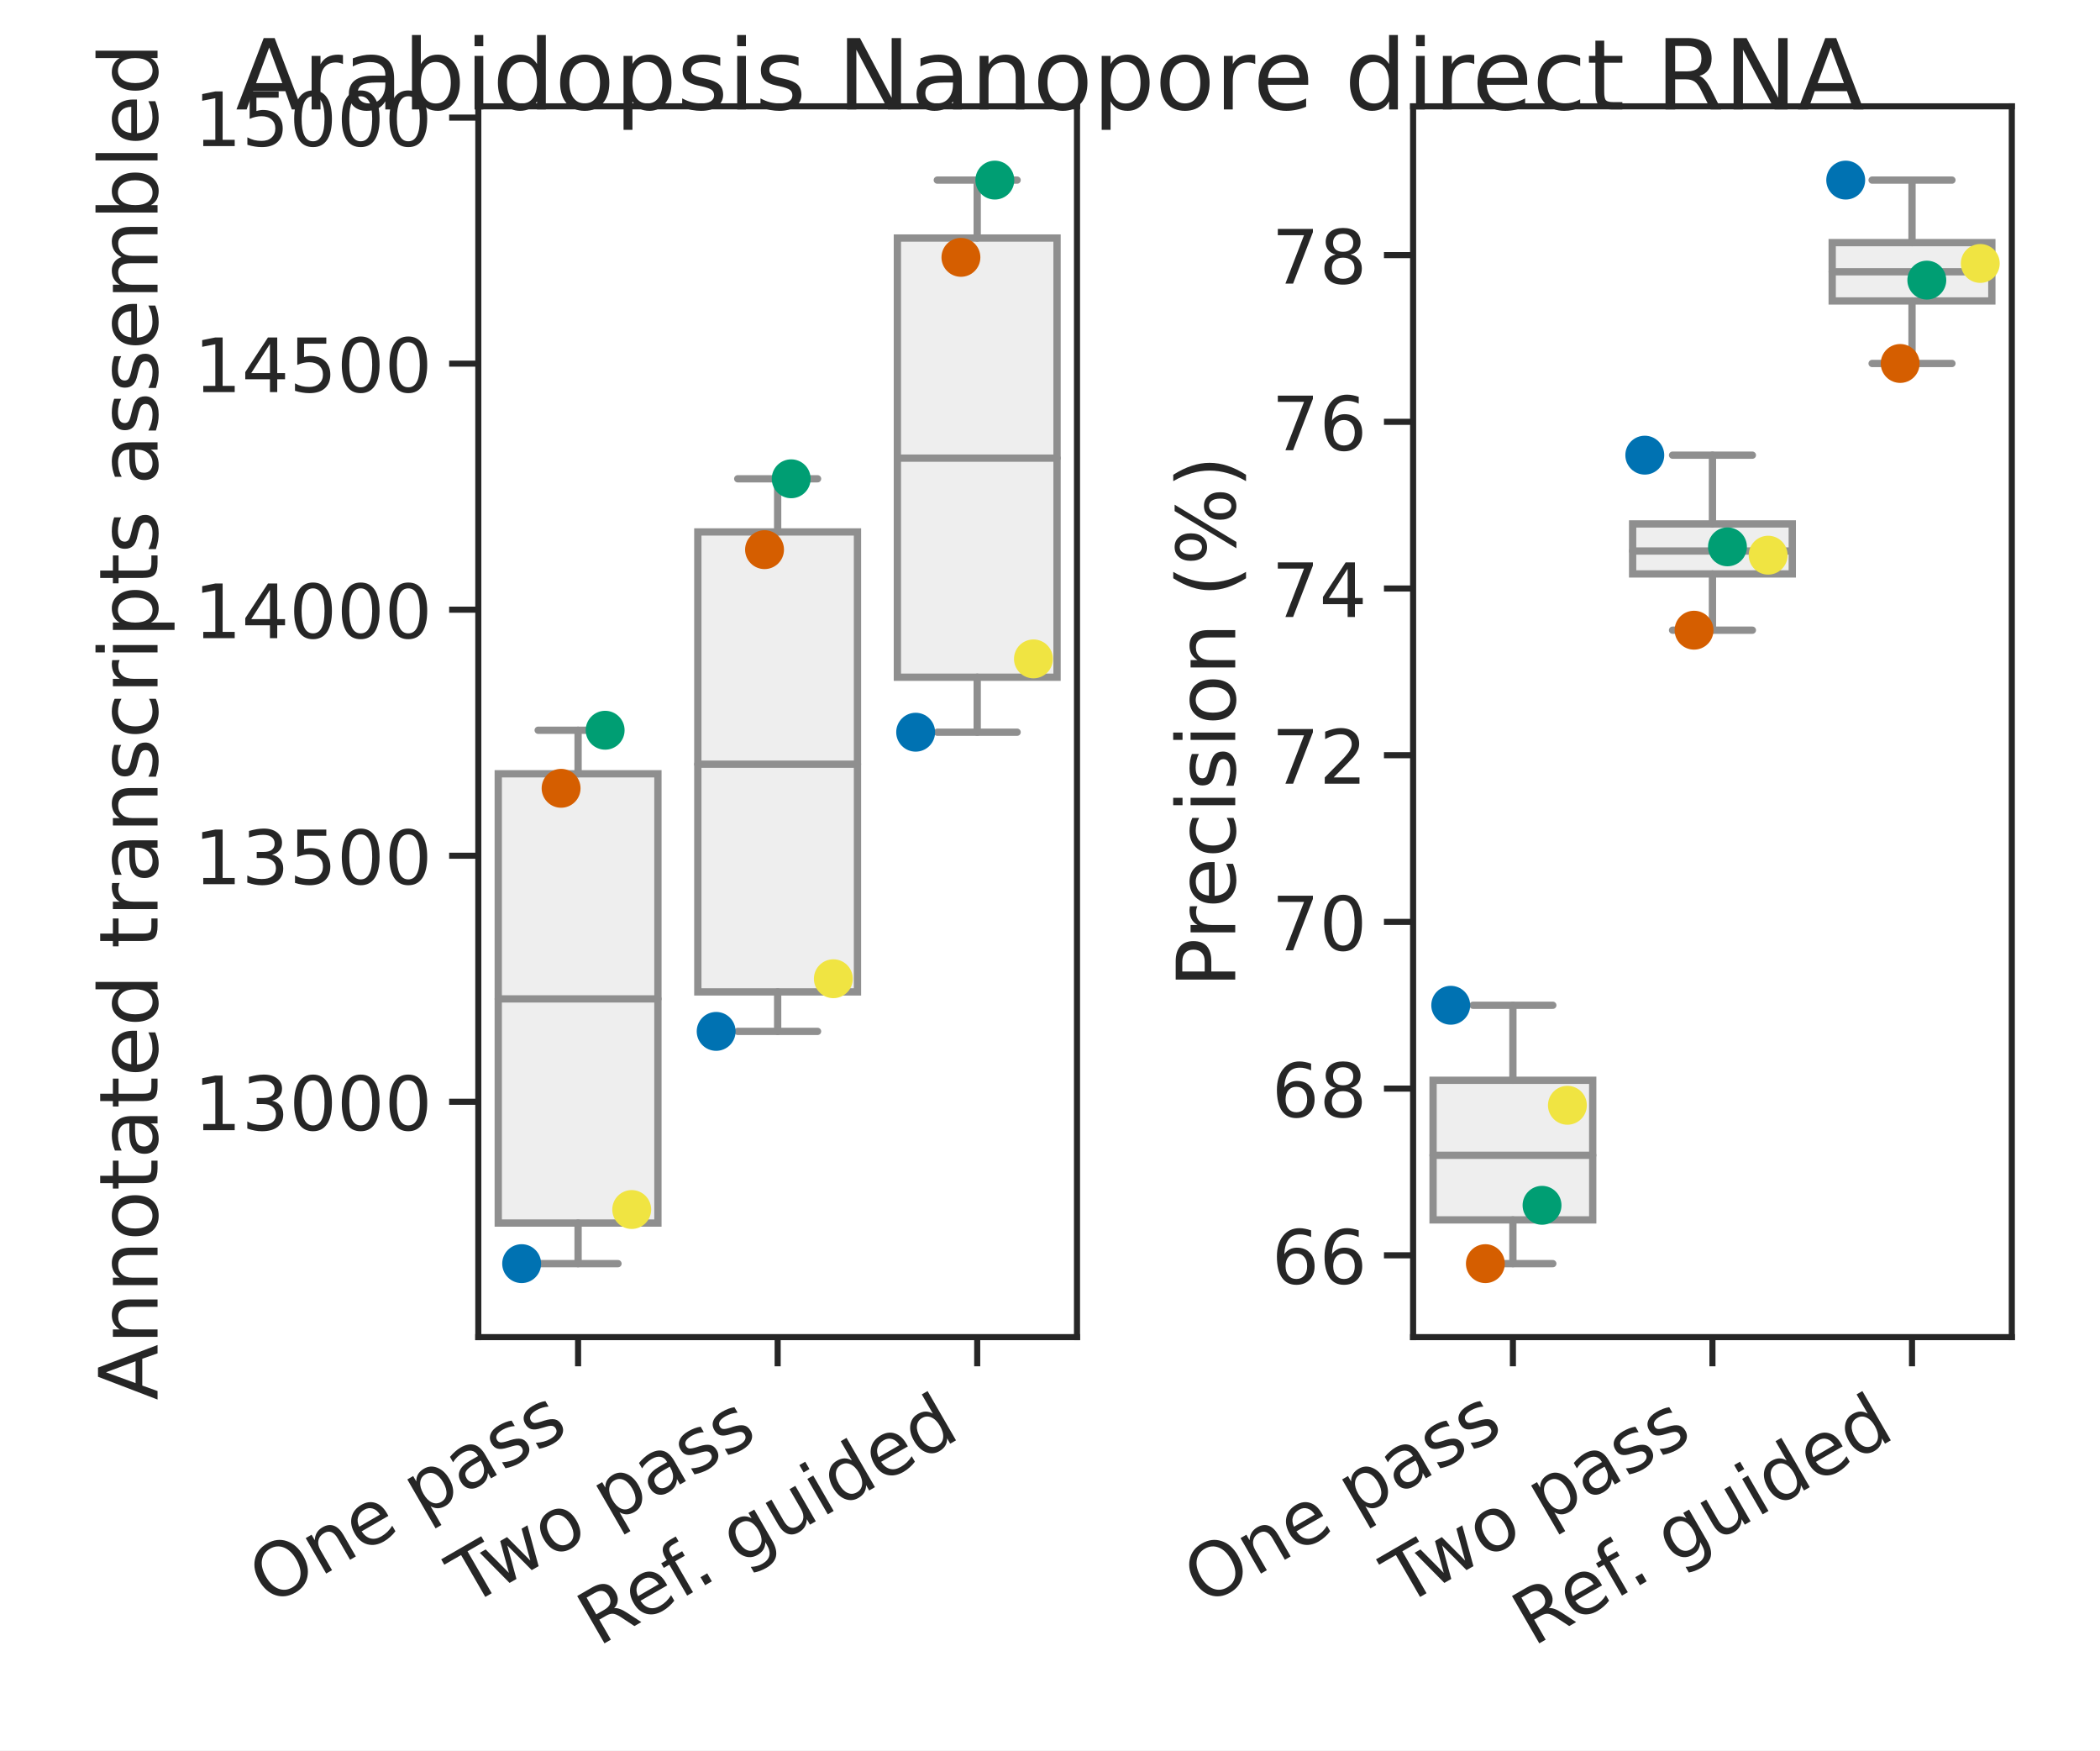
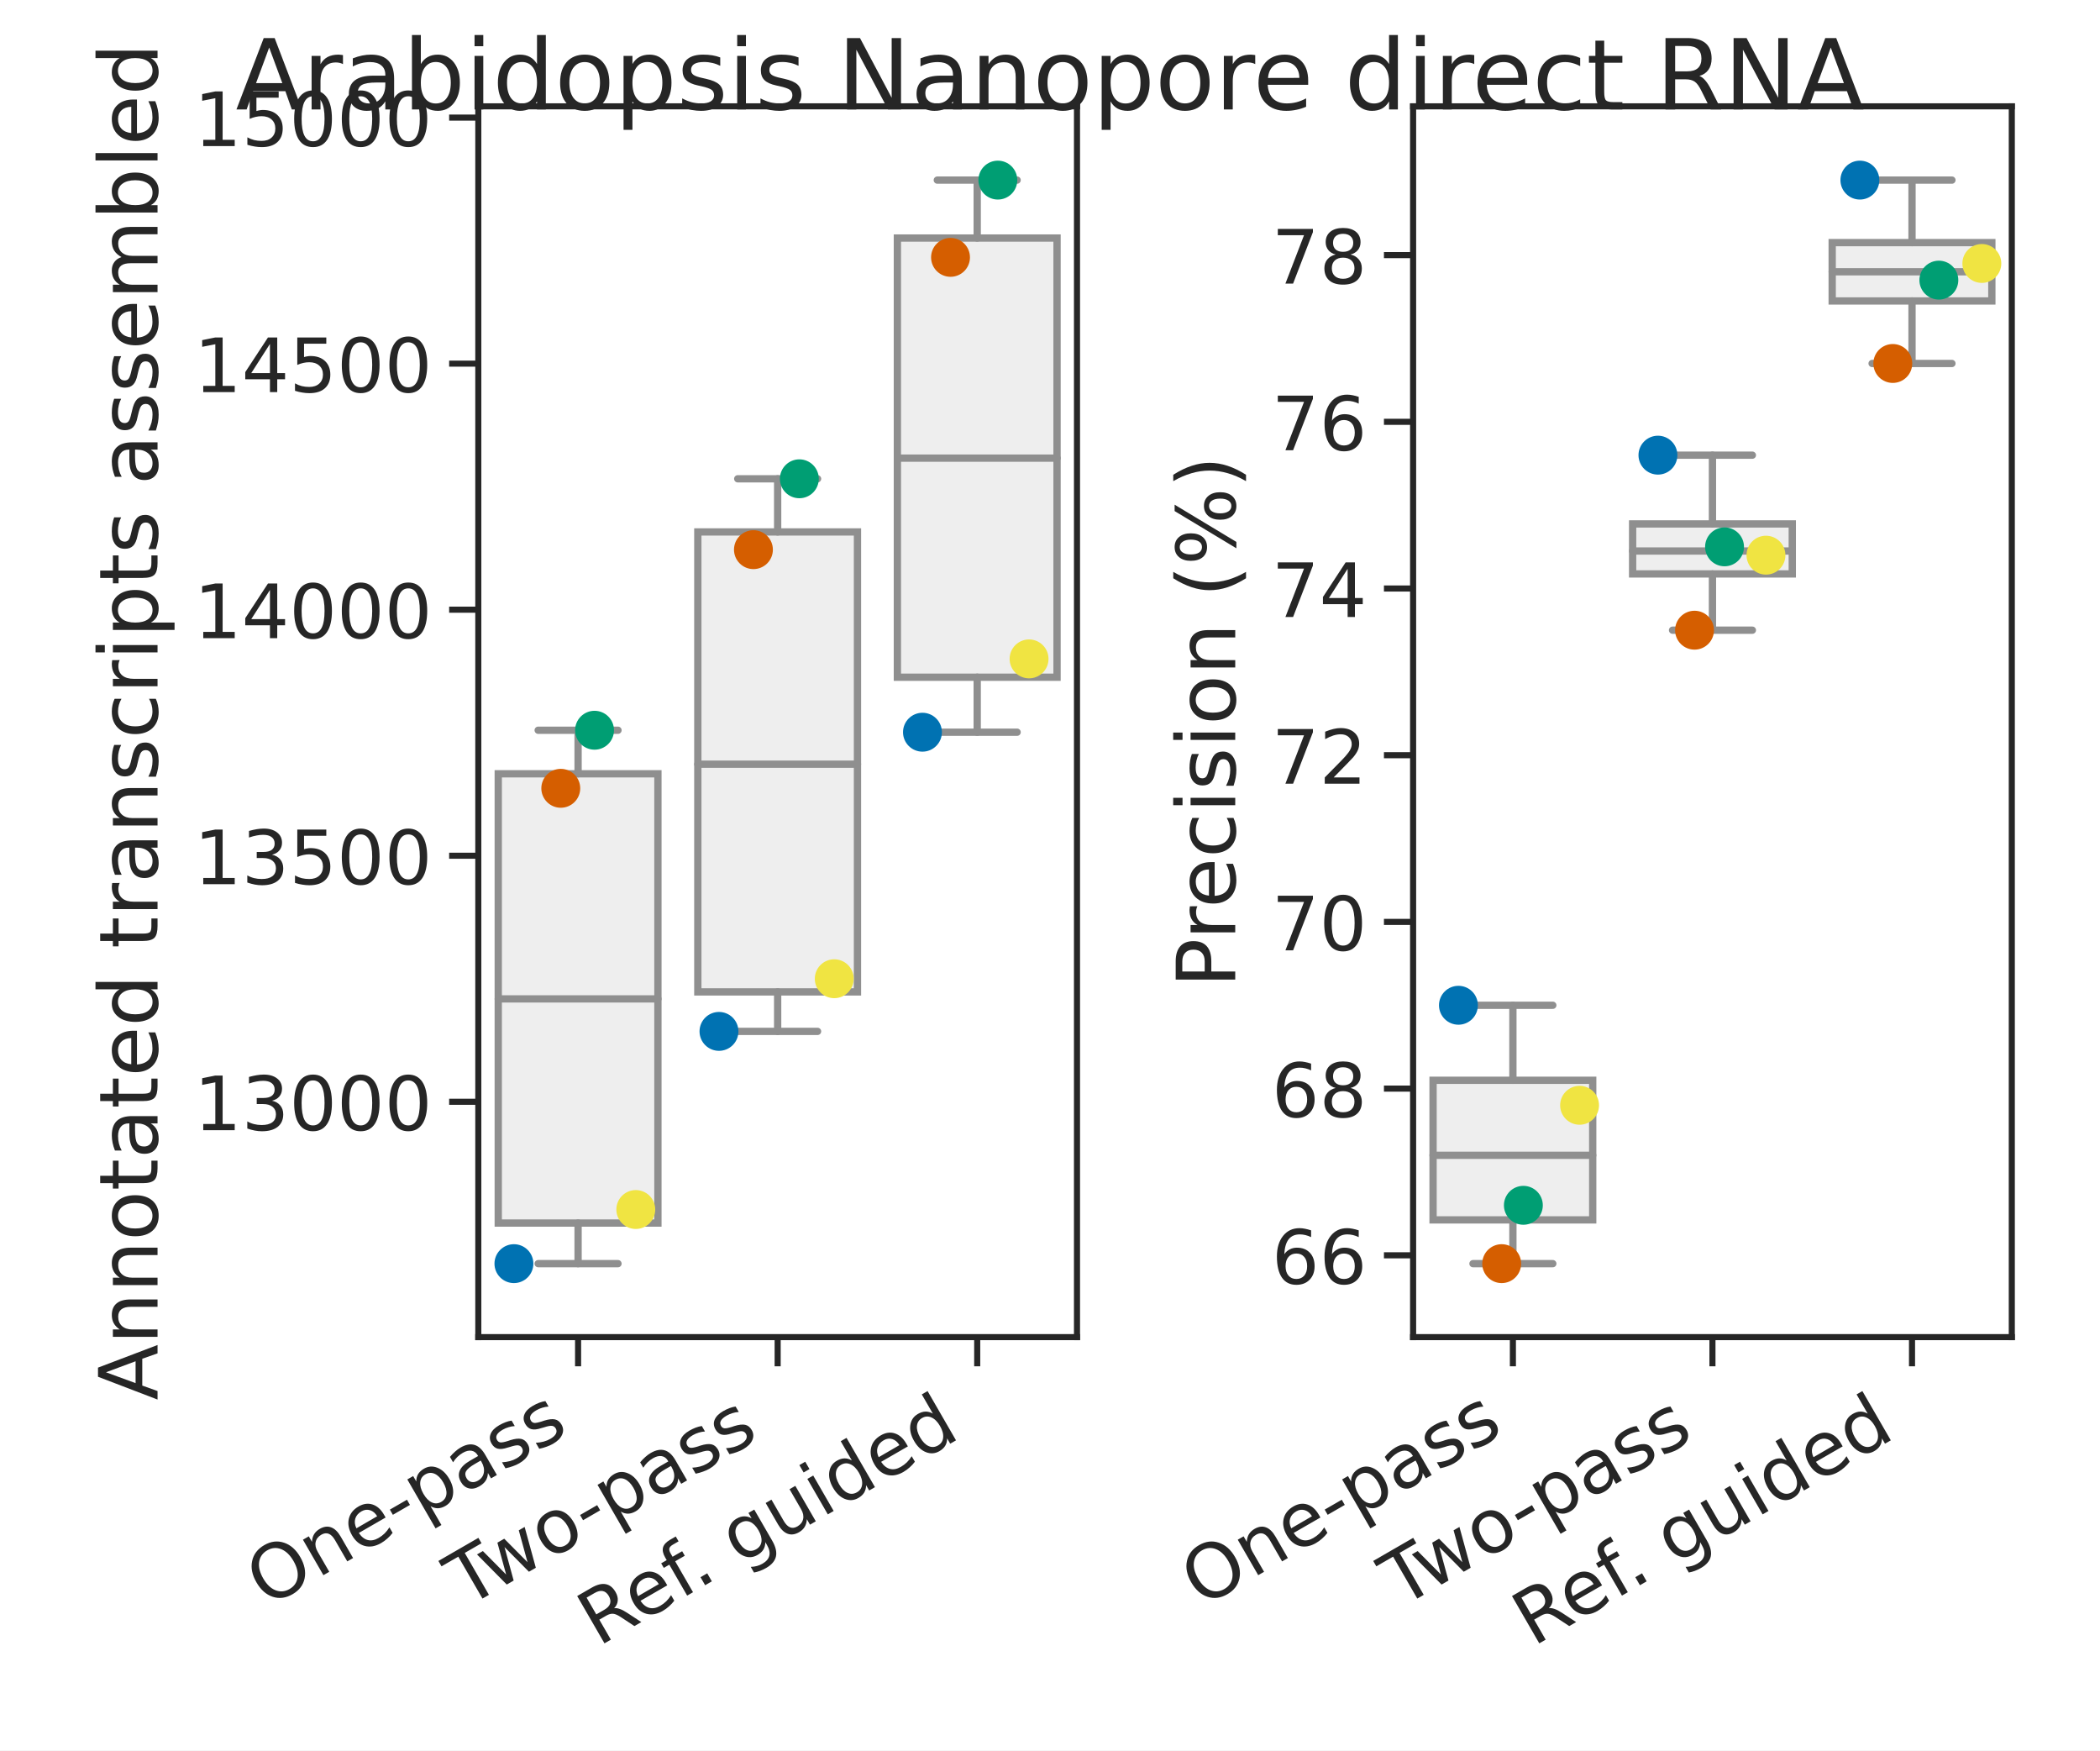
<svg xmlns="http://www.w3.org/2000/svg" xmlns:xlink="http://www.w3.org/1999/xlink" height="360pt" version="1.1" viewBox="0 0 432 360" width="432pt">
  <defs>
    <style type="text/css">
*{stroke-linecap:butt;stroke-linejoin:round;}
  </style>
  </defs>
  <g id="figure_1">
    <g id="patch_1">
      <path d="M 0 360  L 432 360  L 432 0  L 0 0  z " style="fill:#ffffff;" />
    </g>
    <g id="axes_1">
      <g id="patch_2">
        <path d="M 98.394 274.998  L 221.553 274.998  L 221.553 21.869  L 98.394 21.869  z " style="fill:#ffffff;" />
      </g>
      <g id="matplotlib.axis_1">
        <g id="xtick_1">
          <g id="line2d_1">
            <defs>
-               <path d="M 0 0  L 0 6  " id="m81b8e431ca" style="stroke:#262626;stroke-width:1.25;" />
+               <path d="M 0 0  L 0 6  " id="mb0220df507" style="stroke:#262626;stroke-width:1.25;" />
            </defs>
            <g>
-               <use style="fill:#262626;stroke:#262626;stroke-width:1.25;" x="118.921" xlink:href="#m81b8e431ca" y="274.998" />
+               <use style="fill:#262626;stroke:#262626;stroke-width:1.25;" x="118.921" xlink:href="#mb0220df507" y="274.998" />
            </g>
          </g>
          <g id="text_1">
-             <text style="fill:#262626;font-family:DejaVu Sans;font-size:15.4px;font-style:normal;font-weight:normal;" transform="translate(55.3885 330.388)rotate(-30)">One pass</text>
+             <text style="fill:#262626;font-family:DejaVu Sans;font-size:15.4px;font-style:normal;font-weight:normal;" transform="translate(54.81544 330.7188)rotate(-30)">One-pass</text>
          </g>
        </g>
        <g id="xtick_2">
          <g id="line2d_2">
            <g>
-               <use style="fill:#262626;stroke:#262626;stroke-width:1.25;" x="159.974" xlink:href="#m81b8e431ca" y="274.998" />
+               <use style="fill:#262626;stroke:#262626;stroke-width:1.25;" x="159.974" xlink:href="#mb0220df507" y="274.998" />
            </g>
          </g>
          <g id="text_2">
-             <text style="fill:#262626;font-family:DejaVu Sans;font-size:15.4px;font-style:normal;font-weight:normal;" transform="translate(96.41858 330.4012)rotate(-30)">Two pass</text>
+             <text style="fill:#262626;font-family:DejaVu Sans;font-size:15.4px;font-style:normal;font-weight:normal;" transform="translate(95.84343 330.7333)rotate(-30)">Two-pass</text>
          </g>
        </g>
        <g id="xtick_3">
          <g id="line2d_3">
            <g>
-               <use style="fill:#262626;stroke:#262626;stroke-width:1.25;" x="201.026" xlink:href="#m81b8e431ca" y="274.998" />
+               <use style="fill:#262626;stroke:#262626;stroke-width:1.25;" x="201.026" xlink:href="#mb0220df507" y="274.998" />
            </g>
          </g>
          <g id="text_3">
            <text style="fill:#262626;font-family:DejaVu Sans;font-size:15.4px;font-style:normal;font-weight:normal;" transform="translate(123.0387 338.7341)rotate(-30)">Ref. guided</text>
          </g>
        </g>
      </g>
      <g id="matplotlib.axis_2">
        <g id="ytick_1">
          <g id="line2d_4">
            <defs>
-               <path d="M 0 0  L -6 0  " id="mb7cc19eb3e" style="stroke:#262626;stroke-width:1.25;" />
+               <path d="M 0 0  L -6 0  " id="mb4cadeb220" style="stroke:#262626;stroke-width:1.25;" />
            </defs>
            <g>
-               <use style="fill:#262626;stroke:#262626;stroke-width:1.25;" x="98.394" xlink:href="#mb7cc19eb3e" y="226.59" />
+               <use style="fill:#262626;stroke:#262626;stroke-width:1.25;" x="98.394" xlink:href="#mb4cadeb220" y="226.59" />
            </g>
          </g>
          <g id="text_4">
            <text style="fill:#262626;font-family:DejaVu Sans;font-size:15.4px;font-style:normal;font-weight:normal;text-anchor:end;" transform="rotate(-0, 88.894, 232.4408)" x="88.894" y="232.441">13000</text>
          </g>
        </g>
        <g id="ytick_2">
          <g id="line2d_5">
            <g>
-               <use style="fill:#262626;stroke:#262626;stroke-width:1.25;" x="98.394" xlink:href="#mb7cc19eb3e" y="175.99" />
+               <use style="fill:#262626;stroke:#262626;stroke-width:1.25;" x="98.394" xlink:href="#mb4cadeb220" y="175.99" />
            </g>
          </g>
          <g id="text_5">
            <text style="fill:#262626;font-family:DejaVu Sans;font-size:15.4px;font-style:normal;font-weight:normal;text-anchor:end;" transform="rotate(-0, 88.894, 181.8403)" x="88.894" y="181.84">13500</text>
          </g>
        </g>
        <g id="ytick_3">
          <g id="line2d_6">
            <g>
-               <use style="fill:#262626;stroke:#262626;stroke-width:1.25;" x="98.394" xlink:href="#mb7cc19eb3e" y="125.389" />
+               <use style="fill:#262626;stroke:#262626;stroke-width:1.25;" x="98.394" xlink:href="#mb4cadeb220" y="125.389" />
            </g>
          </g>
          <g id="text_6">
            <text style="fill:#262626;font-family:DejaVu Sans;font-size:15.4px;font-style:normal;font-weight:normal;text-anchor:end;" transform="rotate(-0, 88.894, 131.2399)" x="88.894" y="131.24">14000</text>
          </g>
        </g>
        <g id="ytick_4">
          <g id="line2d_7">
            <g>
-               <use style="fill:#262626;stroke:#262626;stroke-width:1.25;" x="98.394" xlink:href="#mb7cc19eb3e" y="74.789" />
+               <use style="fill:#262626;stroke:#262626;stroke-width:1.25;" x="98.394" xlink:href="#mb4cadeb220" y="74.789" />
            </g>
          </g>
          <g id="text_7">
            <text style="fill:#262626;font-family:DejaVu Sans;font-size:15.4px;font-style:normal;font-weight:normal;text-anchor:end;" transform="rotate(-0, 88.894, 80.63949)" x="88.894" y="80.639">14500</text>
          </g>
        </g>
        <g id="ytick_5">
          <g id="line2d_8">
            <g>
-               <use style="fill:#262626;stroke:#262626;stroke-width:1.25;" x="98.394" xlink:href="#mb7cc19eb3e" y="24.188" />
+               <use style="fill:#262626;stroke:#262626;stroke-width:1.25;" x="98.394" xlink:href="#mb4cadeb220" y="24.188" />
            </g>
          </g>
          <g id="text_8">
            <text style="fill:#262626;font-family:DejaVu Sans;font-size:15.4px;font-style:normal;font-weight:normal;text-anchor:end;" transform="rotate(-0, 88.894, 30.03906)" x="88.894" y="30.039">15000</text>
          </g>
        </g>
        <g id="text_9">
          <text style="fill:#262626;font-family:DejaVu Sans;font-size:16.8px;font-style:normal;font-weight:normal;text-anchor:middle;" transform="rotate(-90, 32.40888, 148.4337)" x="32.409" y="148.434">Annotated transcripts assembled</text>
        </g>
      </g>
      <g id="patch_3">
-         <path clip-path="url(#p11151c399e)" d="M 102.499 251.536  L 135.342 251.536  L 135.342 159.14  L 102.499 159.14  L 102.499 251.536  z " style="fill:#eeeeee;stroke:#8f8f8f;stroke-linejoin:miter;stroke-width:1.5;" />
+         <path clip-path="url(#pa8643f4fc0)" d="M 102.499 251.536  L 135.342 251.536  L 135.342 159.14  L 102.499 159.14  L 102.499 251.536  z " style="fill:#eeeeee;stroke:#8f8f8f;stroke-linejoin:miter;stroke-width:1.5;" />
      </g>
      <g id="patch_4">
-         <path clip-path="url(#p11151c399e)" d="M 143.552 203.997  L 176.395 203.997  L 176.395 109.399  L 143.552 109.399  L 143.552 203.997  z " style="fill:#eeeeee;stroke:#8f8f8f;stroke-linejoin:miter;stroke-width:1.5;" />
+         <path clip-path="url(#pa8643f4fc0)" d="M 143.552 203.997  L 176.395 203.997  L 176.395 109.399  L 143.552 109.399  L 143.552 203.997  z " style="fill:#eeeeee;stroke:#8f8f8f;stroke-linejoin:miter;stroke-width:1.5;" />
      </g>
      <g id="patch_5">
-         <path clip-path="url(#p11151c399e)" d="M 184.605 139.279  L 217.448 139.279  L 217.448 48.957  L 184.605 48.957  L 184.605 139.279  z " style="fill:#eeeeee;stroke:#8f8f8f;stroke-linejoin:miter;stroke-width:1.5;" />
+         <path clip-path="url(#pa8643f4fc0)" d="M 184.605 139.279  L 217.448 139.279  L 217.448 48.957  L 184.605 48.957  L 184.605 139.279  z " style="fill:#eeeeee;stroke:#8f8f8f;stroke-linejoin:miter;stroke-width:1.5;" />
      </g>
      <g id="PathCollection_1" />
      <g id="PathCollection_2" />
      <g id="PathCollection_3" />
      <g id="PathCollection_4" />
      <g id="line2d_9">
-         <path clip-path="url(#p11151c399e)" d="M 118.921 251.536  L 118.921 259.885  " style="fill:none;stroke:#8f8f8f;stroke-linecap:round;stroke-width:1.5;" />
+         <path clip-path="url(#pa8643f4fc0)" d="M 118.921 251.536  L 118.921 259.885  " style="fill:none;stroke:#8f8f8f;stroke-linecap:round;stroke-width:1.5;" />
      </g>
      <g id="line2d_10">
-         <path clip-path="url(#p11151c399e)" d="M 118.921 159.14  L 118.921 150.183  " style="fill:none;stroke:#8f8f8f;stroke-linecap:round;stroke-width:1.5;" />
+         <path clip-path="url(#pa8643f4fc0)" d="M 118.921 159.14  L 118.921 150.183  " style="fill:none;stroke:#8f8f8f;stroke-linecap:round;stroke-width:1.5;" />
      </g>
      <g id="line2d_11">
-         <path clip-path="url(#p11151c399e)" d="M 110.71 259.885  L 127.131 259.885  " style="fill:none;stroke:#8f8f8f;stroke-linecap:round;stroke-width:1.5;" />
+         <path clip-path="url(#pa8643f4fc0)" d="M 110.71 259.885  L 127.131 259.885  " style="fill:none;stroke:#8f8f8f;stroke-linecap:round;stroke-width:1.5;" />
      </g>
      <g id="line2d_12">
-         <path clip-path="url(#p11151c399e)" d="M 110.71 150.183  L 127.131 150.183  " style="fill:none;stroke:#8f8f8f;stroke-linecap:round;stroke-width:1.5;" />
+         <path clip-path="url(#pa8643f4fc0)" d="M 110.71 150.183  L 127.131 150.183  " style="fill:none;stroke:#8f8f8f;stroke-linecap:round;stroke-width:1.5;" />
      </g>
      <g id="line2d_13" />
      <g id="line2d_14">
-         <path clip-path="url(#p11151c399e)" d="M 159.974 203.997  L 159.974 212.118  " style="fill:none;stroke:#8f8f8f;stroke-linecap:round;stroke-width:1.5;" />
+         <path clip-path="url(#pa8643f4fc0)" d="M 159.974 203.997  L 159.974 212.118  " style="fill:none;stroke:#8f8f8f;stroke-linecap:round;stroke-width:1.5;" />
      </g>
      <g id="line2d_15">
-         <path clip-path="url(#p11151c399e)" d="M 159.974 109.399  L 159.974 98.47  " style="fill:none;stroke:#8f8f8f;stroke-linecap:round;stroke-width:1.5;" />
+         <path clip-path="url(#pa8643f4fc0)" d="M 159.974 109.399  L 159.974 98.47  " style="fill:none;stroke:#8f8f8f;stroke-linecap:round;stroke-width:1.5;" />
      </g>
      <g id="line2d_16">
-         <path clip-path="url(#p11151c399e)" d="M 151.763 212.118  L 168.184 212.118  " style="fill:none;stroke:#8f8f8f;stroke-linecap:round;stroke-width:1.5;" />
+         <path clip-path="url(#pa8643f4fc0)" d="M 151.763 212.118  L 168.184 212.118  " style="fill:none;stroke:#8f8f8f;stroke-linecap:round;stroke-width:1.5;" />
      </g>
      <g id="line2d_17">
-         <path clip-path="url(#p11151c399e)" d="M 151.763 98.47  L 168.184 98.47  " style="fill:none;stroke:#8f8f8f;stroke-linecap:round;stroke-width:1.5;" />
+         <path clip-path="url(#pa8643f4fc0)" d="M 151.763 98.47  L 168.184 98.47  " style="fill:none;stroke:#8f8f8f;stroke-linecap:round;stroke-width:1.5;" />
      </g>
      <g id="line2d_18" />
      <g id="line2d_19">
-         <path clip-path="url(#p11151c399e)" d="M 201.026 139.279  L 201.026 150.588  " style="fill:none;stroke:#8f8f8f;stroke-linecap:round;stroke-width:1.5;" />
+         <path clip-path="url(#pa8643f4fc0)" d="M 201.026 139.279  L 201.026 150.588  " style="fill:none;stroke:#8f8f8f;stroke-linecap:round;stroke-width:1.5;" />
      </g>
      <g id="line2d_20">
-         <path clip-path="url(#p11151c399e)" d="M 201.026 48.957  L 201.026 37.041  " style="fill:none;stroke:#8f8f8f;stroke-linecap:round;stroke-width:1.5;" />
+         <path clip-path="url(#pa8643f4fc0)" d="M 201.026 48.957  L 201.026 37.041  " style="fill:none;stroke:#8f8f8f;stroke-linecap:round;stroke-width:1.5;" />
      </g>
      <g id="line2d_21">
-         <path clip-path="url(#p11151c399e)" d="M 192.816 150.588  L 209.237 150.588  " style="fill:none;stroke:#8f8f8f;stroke-linecap:round;stroke-width:1.5;" />
+         <path clip-path="url(#pa8643f4fc0)" d="M 192.816 150.588  L 209.237 150.588  " style="fill:none;stroke:#8f8f8f;stroke-linecap:round;stroke-width:1.5;" />
      </g>
      <g id="line2d_22">
-         <path clip-path="url(#p11151c399e)" d="M 192.816 37.041  L 209.237 37.041  " style="fill:none;stroke:#8f8f8f;stroke-linecap:round;stroke-width:1.5;" />
+         <path clip-path="url(#pa8643f4fc0)" d="M 192.816 37.041  L 209.237 37.041  " style="fill:none;stroke:#8f8f8f;stroke-linecap:round;stroke-width:1.5;" />
      </g>
      <g id="line2d_23" />
      <g id="line2d_24">
-         <path clip-path="url(#p11151c399e)" d="M 102.499 205.439  L 135.342 205.439  " style="fill:none;stroke:#8f8f8f;stroke-linecap:round;stroke-width:1.5;" />
+         <path clip-path="url(#pa8643f4fc0)" d="M 102.499 205.439  L 135.342 205.439  " style="fill:none;stroke:#8f8f8f;stroke-linecap:round;stroke-width:1.5;" />
      </g>
      <g id="line2d_25">
-         <path clip-path="url(#p11151c399e)" d="M 143.552 157.166  L 176.395 157.166  " style="fill:none;stroke:#8f8f8f;stroke-linecap:round;stroke-width:1.5;" />
+         <path clip-path="url(#pa8643f4fc0)" d="M 143.552 157.166  L 176.395 157.166  " style="fill:none;stroke:#8f8f8f;stroke-linecap:round;stroke-width:1.5;" />
      </g>
      <g id="line2d_26">
-         <path clip-path="url(#p11151c399e)" d="M 184.605 94.219  L 217.448 94.219  " style="fill:none;stroke:#8f8f8f;stroke-linecap:round;stroke-width:1.5;" />
+         <path clip-path="url(#pa8643f4fc0)" d="M 184.605 94.219  L 217.448 94.219  " style="fill:none;stroke:#8f8f8f;stroke-linecap:round;stroke-width:1.5;" />
      </g>
      <g id="patch_6">
        <path d="M 98.394 274.998  L 98.394 21.869  " style="fill:none;stroke:#262626;stroke-linecap:square;stroke-linejoin:miter;stroke-width:1.25;" />
      </g>
      <g id="patch_7">
        <path d="M 221.553 274.998  L 221.553 21.869  " style="fill:none;stroke:#262626;stroke-linecap:square;stroke-linejoin:miter;stroke-width:1.25;" />
      </g>
      <g id="patch_8">
        <path d="M 98.394 274.998  L 221.553 274.998  " style="fill:none;stroke:#262626;stroke-linecap:square;stroke-linejoin:miter;stroke-width:1.25;" />
      </g>
      <g id="patch_9">
        <path d="M 98.394 21.869  L 221.553 21.869  " style="fill:none;stroke:#262626;stroke-linecap:square;stroke-linejoin:miter;stroke-width:1.25;" />
      </g>
      <g id="PathCollection_5">
        <defs>
-           <path d="M 0 4  C 1.061 4 2.078 3.579 2.828 2.828  C 3.579 2.078 4 1.061 4 0  C 4 -1.061 3.579 -2.078 2.828 -2.828  C 2.078 -3.579 1.061 -4 0 -4  C -1.061 -4 -2.078 -3.579 -2.828 -2.828  C -3.579 -2.078 -4 -1.061 -4 0  C -4 1.061 -3.579 2.078 -2.828 2.828  C -2.078 3.579 -1.061 4 0 4  z " id="md711727698" />
+           <path d="M 0 4  C 1.061 4 2.078 3.579 2.828 2.828  C 3.579 2.078 4 1.061 4 0  C 4 -1.061 3.579 -2.078 2.828 -2.828  C 2.078 -3.579 1.061 -4 0 -4  C -1.061 -4 -2.078 -3.579 -2.828 -2.828  C -3.579 -2.078 -4 -1.061 -4 0  C -4 1.061 -3.579 2.078 -2.828 2.828  C -2.078 3.579 -1.061 4 0 4  z " id="mabecfb3abe" />
        </defs>
-         <g clip-path="url(#p11151c399e)">
-           <use style="fill:#0072b2;" x="107.312" xlink:href="#md711727698" y="259.885" />
+         <g clip-path="url(#pa8643f4fc0)">
+           <use style="fill:#0072b2;" x="105.721" xlink:href="#mabecfb3abe" y="259.885" />
        </g>
      </g>
      <g id="PathCollection_6">
        <defs>
-           <path d="M 0 4  C 1.061 4 2.078 3.579 2.828 2.828  C 3.579 2.078 4 1.061 4 0  C 4 -1.061 3.579 -2.078 2.828 -2.828  C 2.078 -3.579 1.061 -4 0 -4  C -1.061 -4 -2.078 -3.579 -2.828 -2.828  C -3.579 -2.078 -4 -1.061 -4 0  C -4 1.061 -3.579 2.078 -2.828 2.828  C -2.078 3.579 -1.061 4 0 4  z " id="mb35c046580" />
+           <path d="M 0 4  C 1.061 4 2.078 3.579 2.828 2.828  C 3.579 2.078 4 1.061 4 0  C 4 -1.061 3.579 -2.078 2.828 -2.828  C 2.078 -3.579 1.061 -4 0 -4  C -1.061 -4 -2.078 -3.579 -2.828 -2.828  C -3.579 -2.078 -4 -1.061 -4 0  C -4 1.061 -3.579 2.078 -2.828 2.828  C -2.078 3.579 -1.061 4 0 4  z " id="m8f57099b1e" />
        </defs>
-         <g clip-path="url(#p11151c399e)">
-           <use style="fill:#d55e00;" x="115.425" xlink:href="#mb35c046580" y="162.125" />
+         <g clip-path="url(#pa8643f4fc0)">
+           <use style="fill:#d55e00;" x="115.36" xlink:href="#m8f57099b1e" y="162.125" />
        </g>
      </g>
      <g id="PathCollection_7">
        <defs>
-           <path d="M 0 4  C 1.061 4 2.078 3.579 2.828 2.828  C 3.579 2.078 4 1.061 4 0  C 4 -1.061 3.579 -2.078 2.828 -2.828  C 2.078 -3.579 1.061 -4 0 -4  C -1.061 -4 -2.078 -3.579 -2.828 -2.828  C -3.579 -2.078 -4 -1.061 -4 0  C -4 1.061 -3.579 2.078 -2.828 2.828  C -2.078 3.579 -1.061 4 0 4  z " id="m9a9929d125" />
+           <path d="M 0 4  C 1.061 4 2.078 3.579 2.828 2.828  C 3.579 2.078 4 1.061 4 0  C 4 -1.061 3.579 -2.078 2.828 -2.828  C 2.078 -3.579 1.061 -4 0 -4  C -1.061 -4 -2.078 -3.579 -2.828 -2.828  C -3.579 -2.078 -4 -1.061 -4 0  C -4 1.061 -3.579 2.078 -2.828 2.828  C -2.078 3.579 -1.061 4 0 4  z " id="m8eb34cb155" />
        </defs>
-         <g clip-path="url(#p11151c399e)">
-           <use style="fill:#009e73;" x="124.488" xlink:href="#m9a9929d125" y="150.183" />
+         <g clip-path="url(#pa8643f4fc0)">
+           <use style="fill:#009e73;" x="122.306" xlink:href="#m8eb34cb155" y="150.183" />
        </g>
      </g>
      <g id="PathCollection_8">
        <defs>
-           <path d="M 0 4  C 1.061 4 2.078 3.579 2.828 2.828  C 3.579 2.078 4 1.061 4 0  C 4 -1.061 3.579 -2.078 2.828 -2.828  C 2.078 -3.579 1.061 -4 0 -4  C -1.061 -4 -2.078 -3.579 -2.828 -2.828  C -3.579 -2.078 -4 -1.061 -4 0  C -4 1.061 -3.579 2.078 -2.828 2.828  C -2.078 3.579 -1.061 4 0 4  z " id="m21141645fc" />
+           <path d="M 0 4  C 1.061 4 2.078 3.579 2.828 2.828  C 3.579 2.078 4 1.061 4 0  C 4 -1.061 3.579 -2.078 2.828 -2.828  C 2.078 -3.579 1.061 -4 0 -4  C -1.061 -4 -2.078 -3.579 -2.828 -2.828  C -3.579 -2.078 -4 -1.061 -4 0  C -4 1.061 -3.579 2.078 -2.828 2.828  C -2.078 3.579 -1.061 4 0 4  z " id="m7ed6c12486" />
        </defs>
-         <g clip-path="url(#p11151c399e)">
-           <use style="fill:#f0e442;" x="129.953" xlink:href="#m21141645fc" y="248.753" />
+         <g clip-path="url(#pa8643f4fc0)">
+           <use style="fill:#f0e442;" x="130.793" xlink:href="#m7ed6c12486" y="248.753" />
        </g>
      </g>
      <g id="PathCollection_9">
-         <g clip-path="url(#p11151c399e)">
-           <use style="fill:#0072b2;" x="147.324" xlink:href="#md711727698" y="212.118" />
+         <g clip-path="url(#pa8643f4fc0)">
+           <use style="fill:#0072b2;" x="147.904" xlink:href="#mabecfb3abe" y="212.118" />
        </g>
      </g>
      <g id="PathCollection_10">
-         <g clip-path="url(#p11151c399e)">
-           <use style="fill:#d55e00;" x="157.277" xlink:href="#mb35c046580" y="113.043" />
+         <g clip-path="url(#pa8643f4fc0)">
+           <use style="fill:#d55e00;" x="154.993" xlink:href="#m8f57099b1e" y="113.043" />
        </g>
      </g>
      <g id="PathCollection_11">
-         <g clip-path="url(#p11151c399e)">
-           <use style="fill:#009e73;" x="162.758" xlink:href="#m9a9929d125" y="98.47" />
+         <g clip-path="url(#pa8643f4fc0)">
+           <use style="fill:#009e73;" x="164.437" xlink:href="#m8eb34cb155" y="98.47" />
        </g>
      </g>
      <g id="PathCollection_12">
-         <g clip-path="url(#p11151c399e)">
-           <use style="fill:#f0e442;" x="171.431" xlink:href="#m21141645fc" y="201.29" />
+         <g clip-path="url(#pa8643f4fc0)">
+           <use style="fill:#f0e442;" x="171.617" xlink:href="#m7ed6c12486" y="201.29" />
        </g>
      </g>
      <g id="PathCollection_13">
-         <g clip-path="url(#p11151c399e)">
-           <use style="fill:#0072b2;" x="188.364" xlink:href="#md711727698" y="150.588" />
+         <g clip-path="url(#pa8643f4fc0)">
+           <use style="fill:#0072b2;" x="189.764" xlink:href="#mabecfb3abe" y="150.588" />
        </g>
      </g>
      <g id="PathCollection_14">
-         <g clip-path="url(#p11151c399e)">
-           <use style="fill:#d55e00;" x="197.676" xlink:href="#mb35c046580" y="52.929" />
+         <g clip-path="url(#pa8643f4fc0)">
+           <use style="fill:#d55e00;" x="195.536" xlink:href="#m8f57099b1e" y="52.929" />
        </g>
      </g>
      <g id="PathCollection_15">
-         <g clip-path="url(#p11151c399e)">
-           <use style="fill:#009e73;" x="204.652" xlink:href="#m9a9929d125" y="37.041" />
+         <g clip-path="url(#pa8643f4fc0)">
+           <use style="fill:#009e73;" x="205.271" xlink:href="#m8eb34cb155" y="37.041" />
        </g>
      </g>
      <g id="PathCollection_16">
-         <g clip-path="url(#p11151c399e)">
-           <use style="fill:#f0e442;" x="212.594" xlink:href="#m21141645fc" y="135.509" />
+         <g clip-path="url(#pa8643f4fc0)">
+           <use style="fill:#f0e442;" x="211.693" xlink:href="#m7ed6c12486" y="135.509" />
        </g>
      </g>
    </g>
    <g id="axes_2">
      <g id="patch_10">
        <path d="M 290.697 274.998  L 413.856 274.998  L 413.856 21.869  L 290.697 21.869  z " style="fill:#ffffff;" />
      </g>
      <g id="matplotlib.axis_3">
        <g id="xtick_4">
          <g id="line2d_27">
            <g>
-               <use style="fill:#262626;stroke:#262626;stroke-width:1.25;" x="311.224" xlink:href="#m81b8e431ca" y="274.998" />
+               <use style="fill:#262626;stroke:#262626;stroke-width:1.25;" x="311.224" xlink:href="#mb0220df507" y="274.998" />
            </g>
          </g>
          <g id="text_10">
-             <text style="fill:#262626;font-family:DejaVu Sans;font-size:15.4px;font-style:normal;font-weight:normal;" transform="translate(247.6915 330.388)rotate(-30)">One pass</text>
+             <text style="fill:#262626;font-family:DejaVu Sans;font-size:15.4px;font-style:normal;font-weight:normal;" transform="translate(247.1184 330.7188)rotate(-30)">One-pass</text>
          </g>
        </g>
        <g id="xtick_5">
          <g id="line2d_28">
            <g>
-               <use style="fill:#262626;stroke:#262626;stroke-width:1.25;" x="352.276" xlink:href="#m81b8e431ca" y="274.998" />
+               <use style="fill:#262626;stroke:#262626;stroke-width:1.25;" x="352.276" xlink:href="#mb0220df507" y="274.998" />
            </g>
          </g>
          <g id="text_11">
-             <text style="fill:#262626;font-family:DejaVu Sans;font-size:15.4px;font-style:normal;font-weight:normal;" transform="translate(288.7216 330.4012)rotate(-30)">Two pass</text>
+             <text style="fill:#262626;font-family:DejaVu Sans;font-size:15.4px;font-style:normal;font-weight:normal;" transform="translate(288.1464 330.7333)rotate(-30)">Two-pass</text>
          </g>
        </g>
        <g id="xtick_6">
          <g id="line2d_29">
            <g>
-               <use style="fill:#262626;stroke:#262626;stroke-width:1.25;" x="393.329" xlink:href="#m81b8e431ca" y="274.998" />
+               <use style="fill:#262626;stroke:#262626;stroke-width:1.25;" x="393.329" xlink:href="#mb0220df507" y="274.998" />
            </g>
          </g>
          <g id="text_12">
            <text style="fill:#262626;font-family:DejaVu Sans;font-size:15.4px;font-style:normal;font-weight:normal;" transform="translate(315.3417 338.7341)rotate(-30)">Ref. guided</text>
          </g>
        </g>
      </g>
      <g id="matplotlib.axis_4">
        <g id="ytick_6">
          <g id="line2d_30">
            <g>
-               <use style="fill:#262626;stroke:#262626;stroke-width:1.25;" x="290.697" xlink:href="#mb7cc19eb3e" y="258.171" />
+               <use style="fill:#262626;stroke:#262626;stroke-width:1.25;" x="290.697" xlink:href="#mb4cadeb220" y="258.171" />
            </g>
          </g>
          <g id="text_13">
            <text style="fill:#262626;font-family:DejaVu Sans;font-size:15.4px;font-style:normal;font-weight:normal;text-anchor:end;" transform="rotate(-0, 281.197, 264.0217)" x="281.197" y="264.022">66</text>
          </g>
        </g>
        <g id="ytick_7">
          <g id="line2d_31">
            <g>
-               <use style="fill:#262626;stroke:#262626;stroke-width:1.25;" x="290.697" xlink:href="#mb7cc19eb3e" y="223.887" />
+               <use style="fill:#262626;stroke:#262626;stroke-width:1.25;" x="290.697" xlink:href="#mb4cadeb220" y="223.887" />
            </g>
          </g>
          <g id="text_14">
            <text style="fill:#262626;font-family:DejaVu Sans;font-size:15.4px;font-style:normal;font-weight:normal;text-anchor:end;" transform="rotate(-0, 281.197, 229.7379)" x="281.197" y="229.738">68</text>
          </g>
        </g>
        <g id="ytick_8">
          <g id="line2d_32">
            <g>
-               <use style="fill:#262626;stroke:#262626;stroke-width:1.25;" x="290.697" xlink:href="#mb7cc19eb3e" y="189.603" />
+               <use style="fill:#262626;stroke:#262626;stroke-width:1.25;" x="290.697" xlink:href="#mb4cadeb220" y="189.603" />
            </g>
          </g>
          <g id="text_15">
            <text style="fill:#262626;font-family:DejaVu Sans;font-size:15.4px;font-style:normal;font-weight:normal;text-anchor:end;" transform="rotate(-0, 281.197, 195.4542)" x="281.197" y="195.454">70</text>
          </g>
        </g>
        <g id="ytick_9">
          <g id="line2d_33">
            <g>
-               <use style="fill:#262626;stroke:#262626;stroke-width:1.25;" x="290.697" xlink:href="#mb7cc19eb3e" y="155.32" />
+               <use style="fill:#262626;stroke:#262626;stroke-width:1.25;" x="290.697" xlink:href="#mb4cadeb220" y="155.32" />
            </g>
          </g>
          <g id="text_16">
            <text style="fill:#262626;font-family:DejaVu Sans;font-size:15.4px;font-style:normal;font-weight:normal;text-anchor:end;" transform="rotate(-0, 281.197, 161.1705)" x="281.197" y="161.17">72</text>
          </g>
        </g>
        <g id="ytick_10">
          <g id="line2d_34">
            <g>
-               <use style="fill:#262626;stroke:#262626;stroke-width:1.25;" x="290.697" xlink:href="#mb7cc19eb3e" y="121.036" />
+               <use style="fill:#262626;stroke:#262626;stroke-width:1.25;" x="290.697" xlink:href="#mb4cadeb220" y="121.036" />
            </g>
          </g>
          <g id="text_17">
            <text style="fill:#262626;font-family:DejaVu Sans;font-size:15.4px;font-style:normal;font-weight:normal;text-anchor:end;" transform="rotate(-0, 281.197, 126.8867)" x="281.197" y="126.887">74</text>
          </g>
        </g>
        <g id="ytick_11">
          <g id="line2d_35">
            <g>
-               <use style="fill:#262626;stroke:#262626;stroke-width:1.25;" x="290.697" xlink:href="#mb7cc19eb3e" y="86.752" />
+               <use style="fill:#262626;stroke:#262626;stroke-width:1.25;" x="290.697" xlink:href="#mb4cadeb220" y="86.752" />
            </g>
          </g>
          <g id="text_18">
            <text style="fill:#262626;font-family:DejaVu Sans;font-size:15.4px;font-style:normal;font-weight:normal;text-anchor:end;" transform="rotate(-0, 281.197, 92.60299)" x="281.197" y="92.603">76</text>
          </g>
        </g>
        <g id="ytick_12">
          <g id="line2d_36">
            <g>
-               <use style="fill:#262626;stroke:#262626;stroke-width:1.25;" x="290.697" xlink:href="#mb7cc19eb3e" y="52.468" />
+               <use style="fill:#262626;stroke:#262626;stroke-width:1.25;" x="290.697" xlink:href="#mb4cadeb220" y="52.468" />
            </g>
          </g>
          <g id="text_19">
            <text style="fill:#262626;font-family:DejaVu Sans;font-size:15.4px;font-style:normal;font-weight:normal;text-anchor:end;" transform="rotate(-0, 281.197, 58.31925)" x="281.197" y="58.319">78</text>
          </g>
        </g>
        <g id="text_20">
          <text style="fill:#262626;font-family:DejaVu Sans;font-size:16.8px;font-style:normal;font-weight:normal;text-anchor:middle;" transform="rotate(-90, 254.1066, 148.4337)" x="254.107" y="148.434">Precision (%)</text>
        </g>
      </g>
      <g id="patch_11">
-         <path clip-path="url(#pa5824cd732)" d="M 294.802 250.886  L 327.645 250.886  L 327.645 222.173  L 294.802 222.173  L 294.802 250.886  z " style="fill:#eeeeee;stroke:#8f8f8f;stroke-linejoin:miter;stroke-width:1.5;" />
+         <path clip-path="url(#pa0233eaf11)" d="M 294.802 250.886  L 327.645 250.886  L 327.645 222.173  L 294.802 222.173  L 294.802 250.886  z " style="fill:#eeeeee;stroke:#8f8f8f;stroke-linejoin:miter;stroke-width:1.5;" />
      </g>
      <g id="patch_12">
-         <path clip-path="url(#pa5824cd732)" d="M 335.855 118.036  L 368.698 118.036  L 368.698 107.751  L 335.855 107.751  L 335.855 118.036  z " style="fill:#eeeeee;stroke:#8f8f8f;stroke-linejoin:miter;stroke-width:1.5;" />
+         <path clip-path="url(#pa0233eaf11)" d="M 335.855 118.036  L 368.698 118.036  L 368.698 107.751  L 335.855 107.751  L 335.855 118.036  z " style="fill:#eeeeee;stroke:#8f8f8f;stroke-linejoin:miter;stroke-width:1.5;" />
      </g>
      <g id="patch_13">
-         <path clip-path="url(#pa5824cd732)" d="M 376.908 61.896  L 409.751 61.896  L 409.751 49.897  L 376.908 49.897  L 376.908 61.896  z " style="fill:#eeeeee;stroke:#8f8f8f;stroke-linejoin:miter;stroke-width:1.5;" />
+         <path clip-path="url(#pa0233eaf11)" d="M 376.908 61.896  L 409.751 61.896  L 409.751 49.897  L 376.908 49.897  L 376.908 61.896  z " style="fill:#eeeeee;stroke:#8f8f8f;stroke-linejoin:miter;stroke-width:1.5;" />
      </g>
      <g id="PathCollection_17" />
      <g id="PathCollection_18" />
      <g id="PathCollection_19" />
      <g id="PathCollection_20" />
      <g id="line2d_37">
-         <path clip-path="url(#pa5824cd732)" d="M 311.224 250.886  L 311.224 259.885  " style="fill:none;stroke:#8f8f8f;stroke-linecap:round;stroke-width:1.5;" />
+         <path clip-path="url(#pa0233eaf11)" d="M 311.224 250.886  L 311.224 259.885  " style="fill:none;stroke:#8f8f8f;stroke-linecap:round;stroke-width:1.5;" />
      </g>
      <g id="line2d_38">
-         <path clip-path="url(#pa5824cd732)" d="M 311.224 222.173  L 311.224 206.745  " style="fill:none;stroke:#8f8f8f;stroke-linecap:round;stroke-width:1.5;" />
+         <path clip-path="url(#pa0233eaf11)" d="M 311.224 222.173  L 311.224 206.745  " style="fill:none;stroke:#8f8f8f;stroke-linecap:round;stroke-width:1.5;" />
      </g>
      <g id="line2d_39">
-         <path clip-path="url(#pa5824cd732)" d="M 303.013 259.885  L 319.434 259.885  " style="fill:none;stroke:#8f8f8f;stroke-linecap:round;stroke-width:1.5;" />
+         <path clip-path="url(#pa0233eaf11)" d="M 303.013 259.885  L 319.434 259.885  " style="fill:none;stroke:#8f8f8f;stroke-linecap:round;stroke-width:1.5;" />
      </g>
      <g id="line2d_40">
-         <path clip-path="url(#pa5824cd732)" d="M 303.013 206.745  L 319.434 206.745  " style="fill:none;stroke:#8f8f8f;stroke-linecap:round;stroke-width:1.5;" />
+         <path clip-path="url(#pa0233eaf11)" d="M 303.013 206.745  L 319.434 206.745  " style="fill:none;stroke:#8f8f8f;stroke-linecap:round;stroke-width:1.5;" />
      </g>
      <g id="line2d_41" />
      <g id="line2d_42">
-         <path clip-path="url(#pa5824cd732)" d="M 352.276 118.036  L 352.276 129.607  " style="fill:none;stroke:#8f8f8f;stroke-linecap:round;stroke-width:1.5;" />
+         <path clip-path="url(#pa0233eaf11)" d="M 352.276 118.036  L 352.276 129.607  " style="fill:none;stroke:#8f8f8f;stroke-linecap:round;stroke-width:1.5;" />
      </g>
      <g id="line2d_43">
-         <path clip-path="url(#pa5824cd732)" d="M 352.276 107.751  L 352.276 93.609  " style="fill:none;stroke:#8f8f8f;stroke-linecap:round;stroke-width:1.5;" />
+         <path clip-path="url(#pa0233eaf11)" d="M 352.276 107.751  L 352.276 93.609  " style="fill:none;stroke:#8f8f8f;stroke-linecap:round;stroke-width:1.5;" />
      </g>
      <g id="line2d_44">
-         <path clip-path="url(#pa5824cd732)" d="M 344.066 129.607  L 360.487 129.607  " style="fill:none;stroke:#8f8f8f;stroke-linecap:round;stroke-width:1.5;" />
+         <path clip-path="url(#pa0233eaf11)" d="M 344.066 129.607  L 360.487 129.607  " style="fill:none;stroke:#8f8f8f;stroke-linecap:round;stroke-width:1.5;" />
      </g>
      <g id="line2d_45">
-         <path clip-path="url(#pa5824cd732)" d="M 344.066 93.609  L 360.487 93.609  " style="fill:none;stroke:#8f8f8f;stroke-linecap:round;stroke-width:1.5;" />
+         <path clip-path="url(#pa0233eaf11)" d="M 344.066 93.609  L 360.487 93.609  " style="fill:none;stroke:#8f8f8f;stroke-linecap:round;stroke-width:1.5;" />
      </g>
      <g id="line2d_46" />
      <g id="line2d_47">
-         <path clip-path="url(#pa5824cd732)" d="M 393.329 61.896  L 393.329 74.753  " style="fill:none;stroke:#8f8f8f;stroke-linecap:round;stroke-width:1.5;" />
+         <path clip-path="url(#pa0233eaf11)" d="M 393.329 61.896  L 393.329 74.753  " style="fill:none;stroke:#8f8f8f;stroke-linecap:round;stroke-width:1.5;" />
      </g>
      <g id="line2d_48">
-         <path clip-path="url(#pa5824cd732)" d="M 393.329 49.897  L 393.329 37.041  " style="fill:none;stroke:#8f8f8f;stroke-linecap:round;stroke-width:1.5;" />
+         <path clip-path="url(#pa0233eaf11)" d="M 393.329 49.897  L 393.329 37.041  " style="fill:none;stroke:#8f8f8f;stroke-linecap:round;stroke-width:1.5;" />
      </g>
      <g id="line2d_49">
-         <path clip-path="url(#pa5824cd732)" d="M 385.119 74.753  L 401.54 74.753  " style="fill:none;stroke:#8f8f8f;stroke-linecap:round;stroke-width:1.5;" />
+         <path clip-path="url(#pa0233eaf11)" d="M 385.119 74.753  L 401.54 74.753  " style="fill:none;stroke:#8f8f8f;stroke-linecap:round;stroke-width:1.5;" />
      </g>
      <g id="line2d_50">
-         <path clip-path="url(#pa5824cd732)" d="M 385.119 37.041  L 401.54 37.041  " style="fill:none;stroke:#8f8f8f;stroke-linecap:round;stroke-width:1.5;" />
+         <path clip-path="url(#pa0233eaf11)" d="M 385.119 37.041  L 401.54 37.041  " style="fill:none;stroke:#8f8f8f;stroke-linecap:round;stroke-width:1.5;" />
      </g>
      <g id="line2d_51" />
      <g id="line2d_52">
-         <path clip-path="url(#pa5824cd732)" d="M 294.802 237.601  L 327.645 237.601  " style="fill:none;stroke:#8f8f8f;stroke-linecap:round;stroke-width:1.5;" />
+         <path clip-path="url(#pa0233eaf11)" d="M 294.802 237.601  L 327.645 237.601  " style="fill:none;stroke:#8f8f8f;stroke-linecap:round;stroke-width:1.5;" />
      </g>
      <g id="line2d_53">
-         <path clip-path="url(#pa5824cd732)" d="M 335.855 113.322  L 368.698 113.322  " style="fill:none;stroke:#8f8f8f;stroke-linecap:round;stroke-width:1.5;" />
+         <path clip-path="url(#pa0233eaf11)" d="M 335.855 113.322  L 368.698 113.322  " style="fill:none;stroke:#8f8f8f;stroke-linecap:round;stroke-width:1.5;" />
      </g>
      <g id="line2d_54">
-         <path clip-path="url(#pa5824cd732)" d="M 376.908 55.897  L 409.751 55.897  " style="fill:none;stroke:#8f8f8f;stroke-linecap:round;stroke-width:1.5;" />
+         <path clip-path="url(#pa0233eaf11)" d="M 376.908 55.897  L 409.751 55.897  " style="fill:none;stroke:#8f8f8f;stroke-linecap:round;stroke-width:1.5;" />
      </g>
      <g id="patch_14">
        <path d="M 290.697 274.998  L 290.697 21.869  " style="fill:none;stroke:#262626;stroke-linecap:square;stroke-linejoin:miter;stroke-width:1.25;" />
      </g>
      <g id="patch_15">
        <path d="M 413.856 274.998  L 413.856 21.869  " style="fill:none;stroke:#262626;stroke-linecap:square;stroke-linejoin:miter;stroke-width:1.25;" />
      </g>
      <g id="patch_16">
        <path d="M 290.697 274.998  L 413.856 274.998  " style="fill:none;stroke:#262626;stroke-linecap:square;stroke-linejoin:miter;stroke-width:1.25;" />
      </g>
      <g id="patch_17">
        <path d="M 290.697 21.869  L 413.856 21.869  " style="fill:none;stroke:#262626;stroke-linecap:square;stroke-linejoin:miter;stroke-width:1.25;" />
      </g>
      <g id="PathCollection_21">
-         <g clip-path="url(#pa5824cd732)">
-           <use style="fill:#0072b2;" x="298.436" xlink:href="#md711727698" y="206.745" />
+         <g clip-path="url(#pa0233eaf11)">
+           <use style="fill:#0072b2;" x="300.02" xlink:href="#mabecfb3abe" y="206.745" />
        </g>
      </g>
      <g id="PathCollection_22">
-         <g clip-path="url(#pa5824cd732)">
-           <use style="fill:#d55e00;" x="305.563" xlink:href="#mb35c046580" y="259.885" />
+         <g clip-path="url(#pa0233eaf11)">
+           <use style="fill:#d55e00;" x="308.918" xlink:href="#m8f57099b1e" y="259.885" />
        </g>
      </g>
      <g id="PathCollection_23">
-         <g clip-path="url(#pa5824cd732)">
-           <use style="fill:#009e73;" x="317.218" xlink:href="#m9a9929d125" y="247.886" />
+         <g clip-path="url(#pa0233eaf11)">
+           <use style="fill:#009e73;" x="313.379" xlink:href="#m8eb34cb155" y="247.886" />
        </g>
      </g>
      <g id="PathCollection_24">
-         <g clip-path="url(#pa5824cd732)">
-           <use style="fill:#f0e442;" x="322.438" xlink:href="#m21141645fc" y="227.316" />
+         <g clip-path="url(#pa0233eaf11)">
+           <use style="fill:#f0e442;" x="324.943" xlink:href="#m7ed6c12486" y="227.316" />
        </g>
      </g>
      <g id="PathCollection_25">
-         <g clip-path="url(#pa5824cd732)">
-           <use style="fill:#0072b2;" x="338.357" xlink:href="#md711727698" y="93.609" />
+         <g clip-path="url(#pa0233eaf11)">
+           <use style="fill:#0072b2;" x="341.062" xlink:href="#mabecfb3abe" y="93.609" />
        </g>
      </g>
      <g id="PathCollection_26">
-         <g clip-path="url(#pa5824cd732)">
-           <use style="fill:#d55e00;" x="348.489" xlink:href="#mb35c046580" y="129.607" />
+         <g clip-path="url(#pa0233eaf11)">
+           <use style="fill:#d55e00;" x="348.589" xlink:href="#m8f57099b1e" y="129.607" />
        </g>
      </g>
      <g id="PathCollection_27">
-         <g clip-path="url(#pa5824cd732)">
-           <use style="fill:#009e73;" x="355.365" xlink:href="#m9a9929d125" y="112.465" />
+         <g clip-path="url(#pa0233eaf11)">
+           <use style="fill:#009e73;" x="354.763" xlink:href="#m8eb34cb155" y="112.465" />
        </g>
      </g>
      <g id="PathCollection_28">
-         <g clip-path="url(#pa5824cd732)">
-           <use style="fill:#f0e442;" x="363.733" xlink:href="#m21141645fc" y="114.179" />
+         <g clip-path="url(#pa0233eaf11)">
+           <use style="fill:#f0e442;" x="363.285" xlink:href="#m7ed6c12486" y="114.179" />
        </g>
      </g>
      <g id="PathCollection_29">
-         <g clip-path="url(#pa5824cd732)">
-           <use style="fill:#0072b2;" x="379.69" xlink:href="#md711727698" y="37.041" />
+         <g clip-path="url(#pa0233eaf11)">
+           <use style="fill:#0072b2;" x="382.604" xlink:href="#mabecfb3abe" y="37.041" />
        </g>
      </g>
      <g id="PathCollection_30">
-         <g clip-path="url(#pa5824cd732)">
-           <use style="fill:#d55e00;" x="390.896" xlink:href="#mb35c046580" y="74.753" />
+         <g clip-path="url(#pa0233eaf11)">
+           <use style="fill:#d55e00;" x="389.376" xlink:href="#m8f57099b1e" y="74.753" />
        </g>
      </g>
      <g id="PathCollection_31">
-         <g clip-path="url(#pa5824cd732)">
-           <use style="fill:#009e73;" x="396.374" xlink:href="#m9a9929d125" y="57.611" />
+         <g clip-path="url(#pa0233eaf11)">
+           <use style="fill:#009e73;" x="398.851" xlink:href="#m8eb34cb155" y="57.611" />
        </g>
      </g>
      <g id="PathCollection_32">
-         <g clip-path="url(#pa5824cd732)">
-           <use style="fill:#f0e442;" x="407.371" xlink:href="#m21141645fc" y="54.183" />
+         <g clip-path="url(#pa0233eaf11)">
+           <use style="fill:#f0e442;" x="407.691" xlink:href="#m7ed6c12486" y="54.183" />
        </g>
      </g>
    </g>
    <g id="text_21">
      <text style="fill:#262626;font-family:DejaVu Sans;font-size:20.16px;font-style:normal;font-weight:normal;text-anchor:middle;" transform="rotate(-0, 216, 22.51845)" x="216" y="22.518">Arabidopsis Nanopore direct RNA</text>
    </g>
  </g>
  <defs>
-     <clipPath id="p11151c399e">
+     <clipPath id="pa8643f4fc0">
      <rect height="253.129" width="123.159" x="98.394" y="21.869" />
    </clipPath>
-     <clipPath id="pa5824cd732">
+     <clipPath id="pa0233eaf11">
      <rect height="253.129" width="123.159" x="290.697" y="21.869" />
    </clipPath>
  </defs>
</svg>
